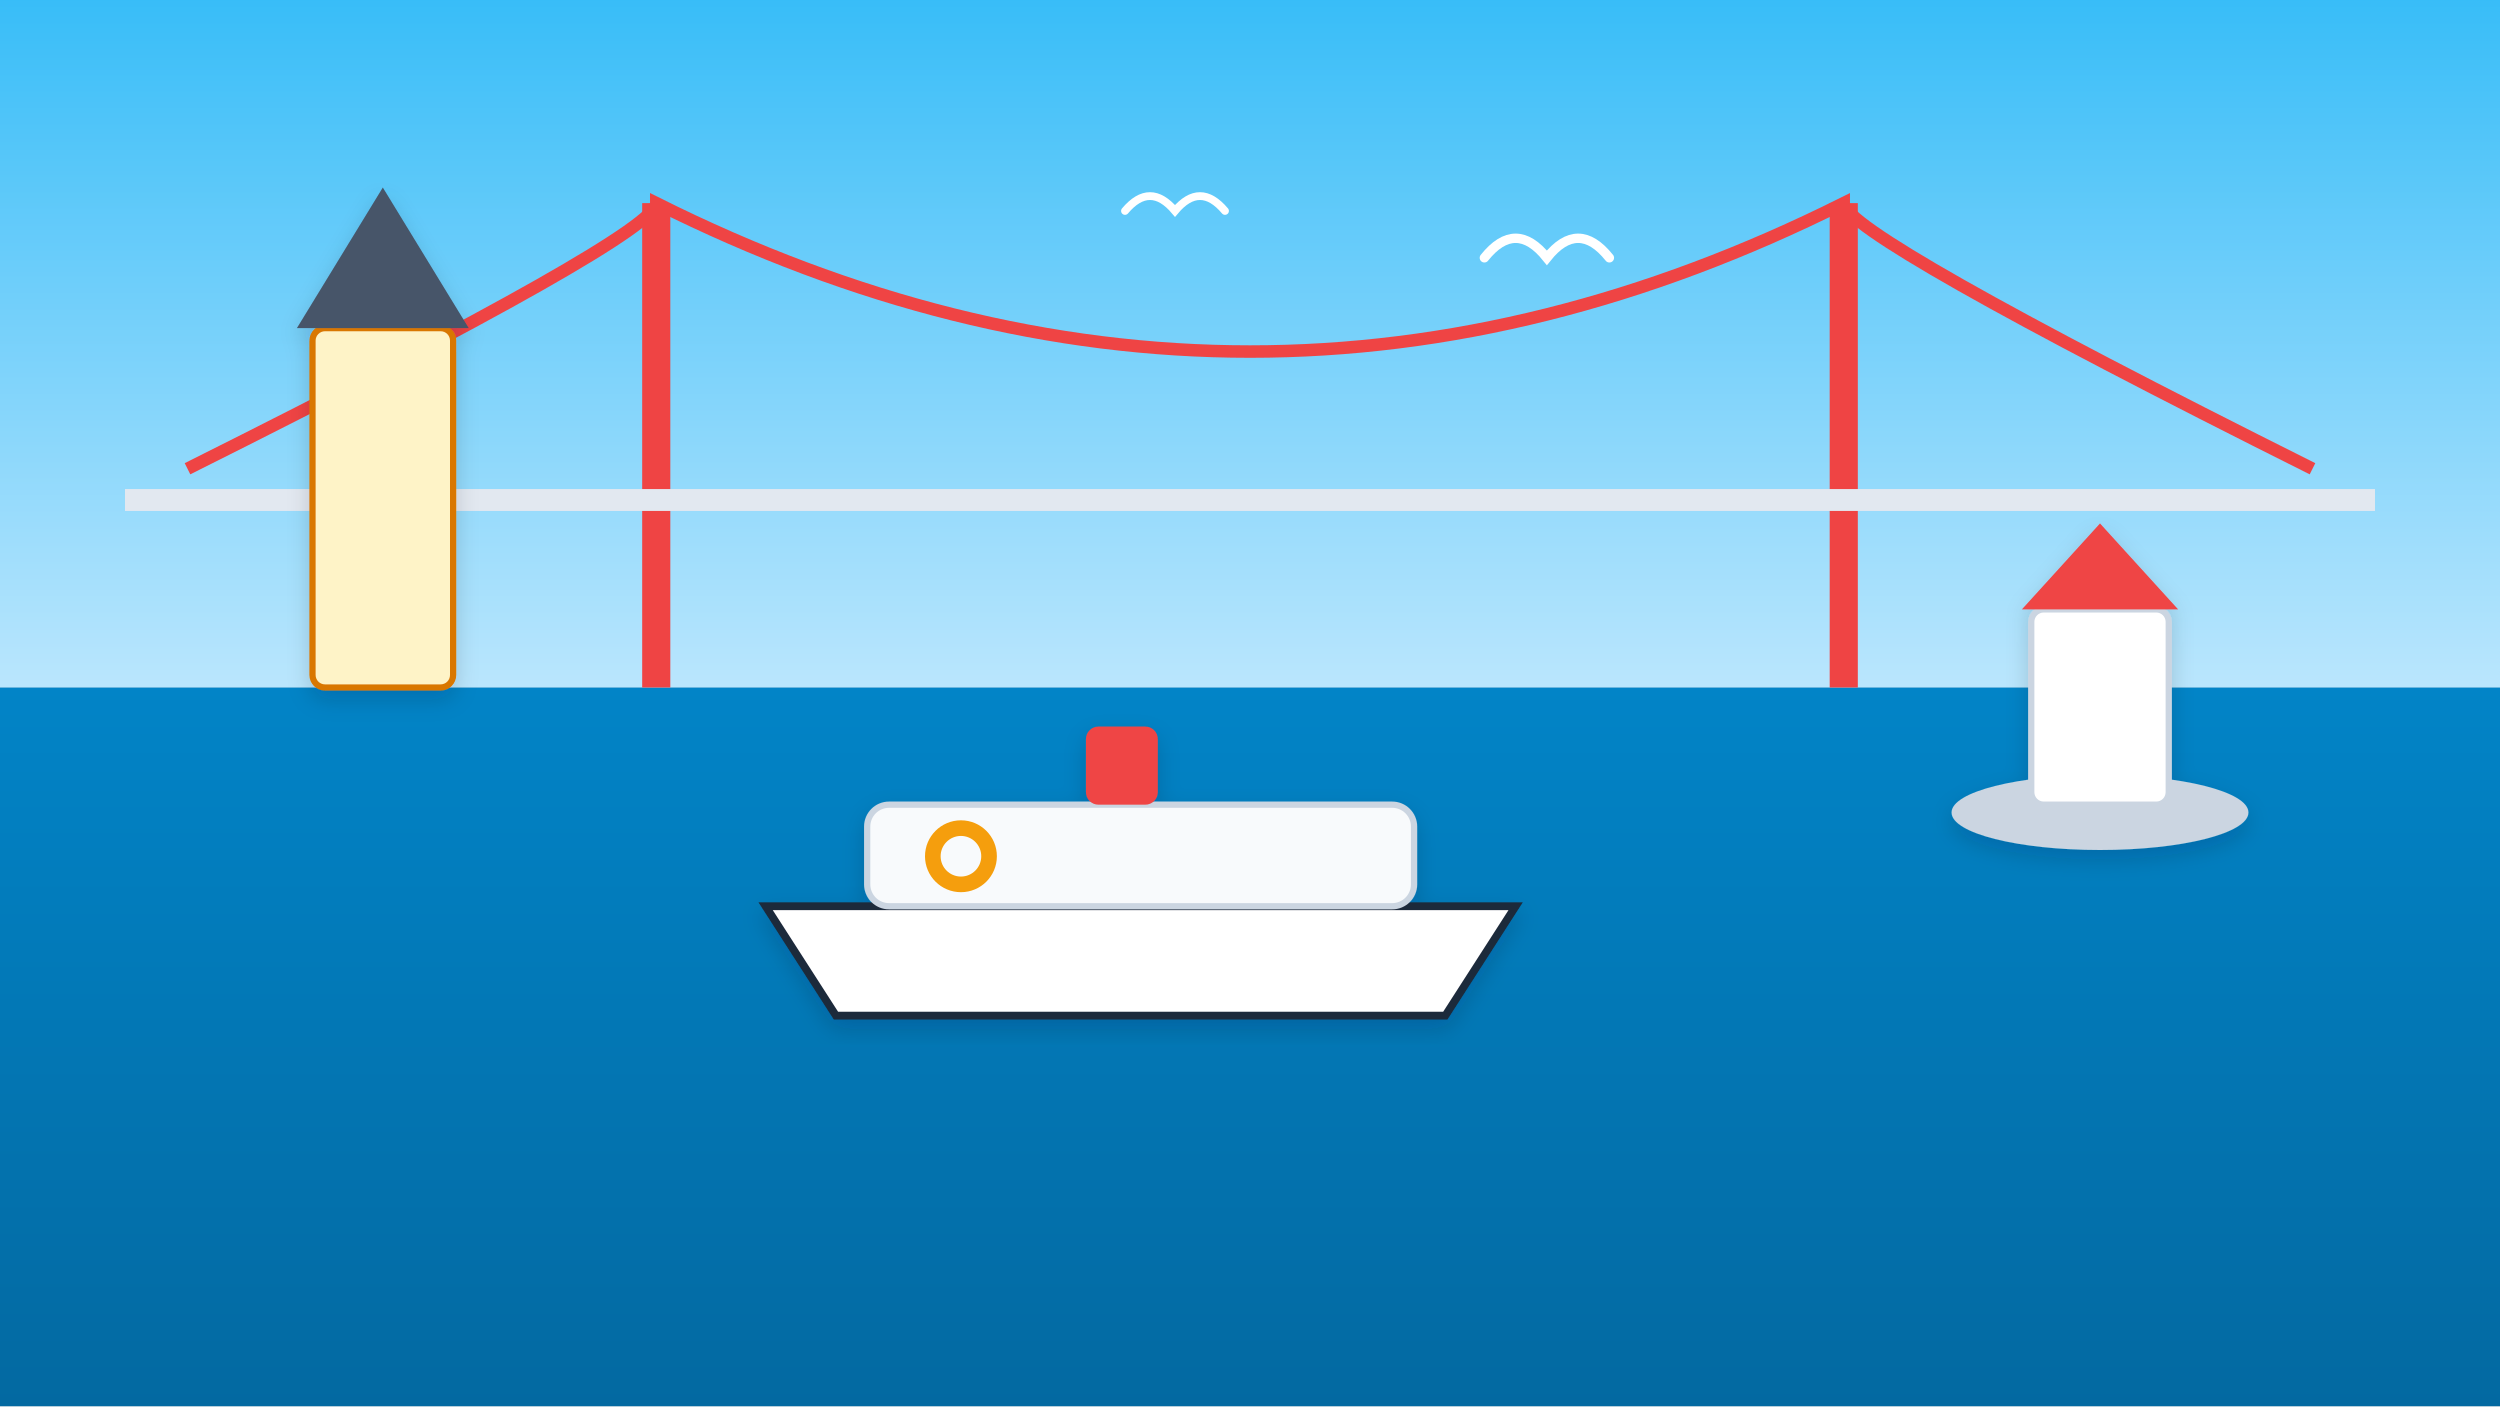
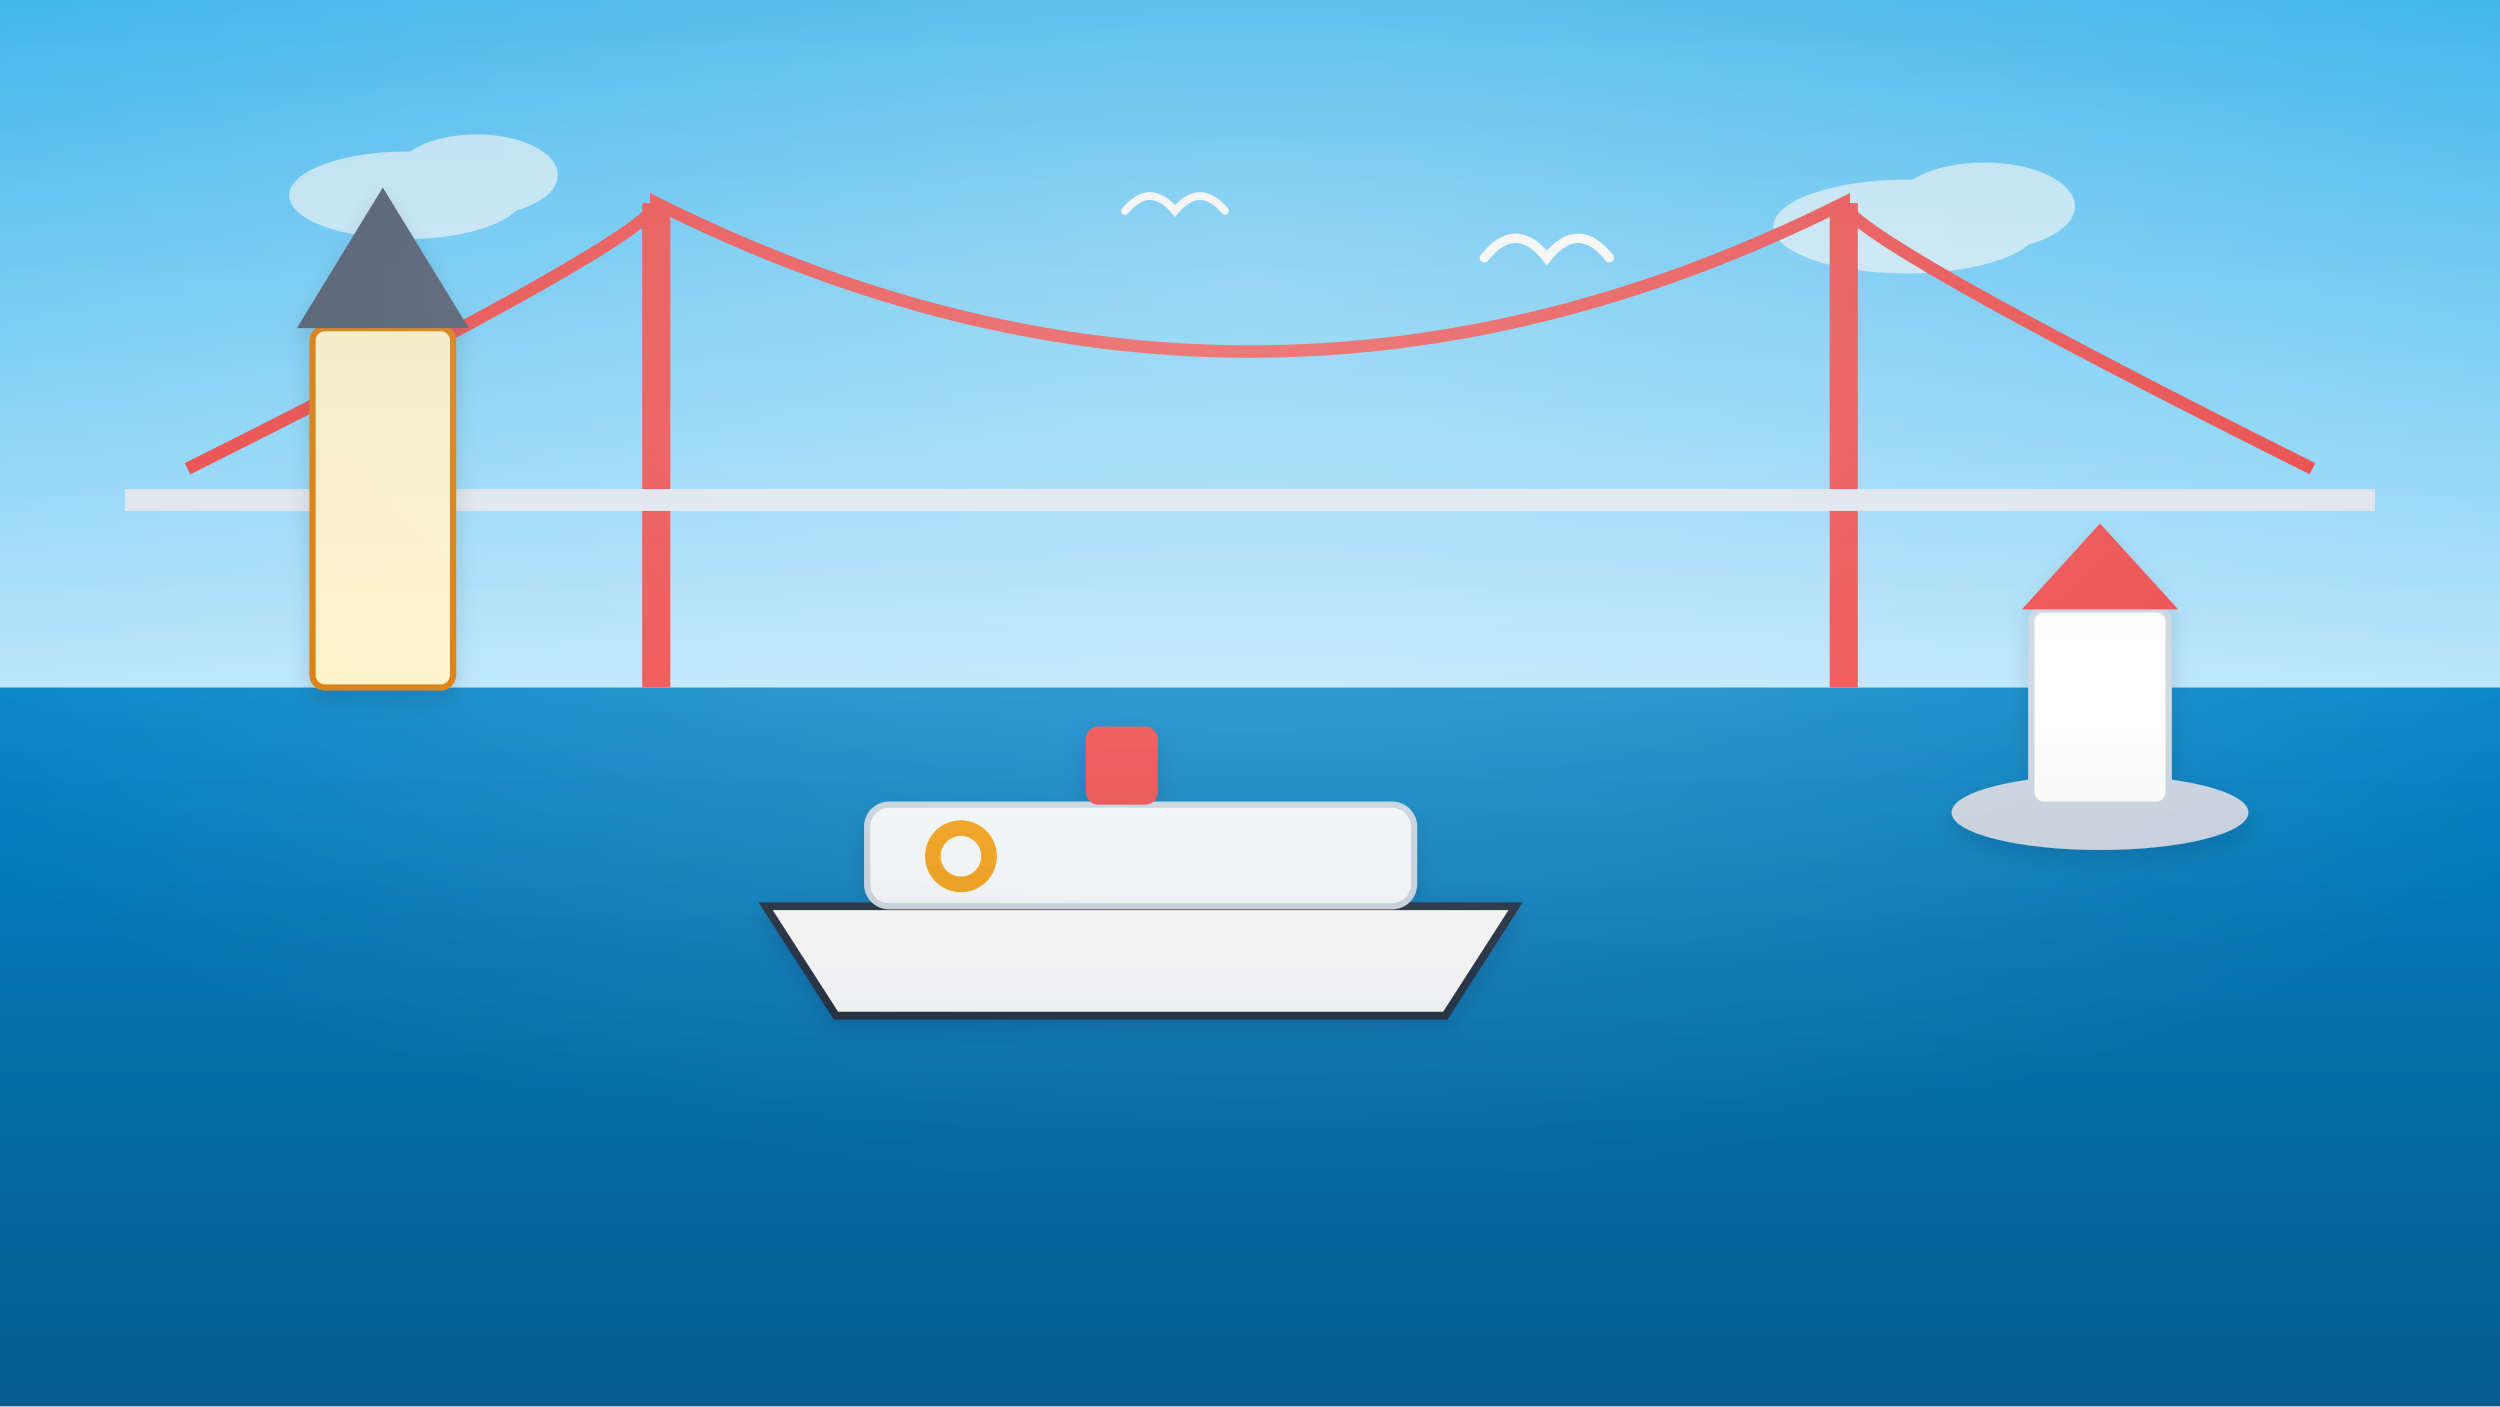
<svg xmlns="http://www.w3.org/2000/svg" viewBox="0 0 1600 900" width="1600" height="900">
  <defs>
    <linearGradient id="istSky" x1="0" y1="0" x2="0" y2="1">
      <stop offset="0%" stop-color="#38bdf8" />
      <stop offset="100%" stop-color="#bae6fd" />
    </linearGradient>
    <linearGradient id="bosphorus" x1="0" y1="0" x2="0" y2="1">
      <stop offset="0%" stop-color="#0284c7" />
      <stop offset="100%" stop-color="#0369a1" />
    </linearGradient>
    <filter id="shis" x="-10%" y="-10%" width="120%" height="120%">
      <feDropShadow dx="0" dy="6" stdDeviation="7" flood-color="#0f172a" flood-opacity="0.16" />
    </filter>
+     <radialGradient id="sunGlow_scene_istanbul_bosphorus.svg" cx="50%" cy="20%" r="65%">
+       <stop offset="0%" stop-color="#ffffff" stop-opacity="0.32" />
+       <stop offset="100%" stop-color="#ffffff" stop-opacity="0" />
+     </radialGradient>
+     <linearGradient id="vignette_scene_istanbul_bosphorus.svg" x1="0" y1="0" x2="0" y2="1">
+       <stop offset="0%" stop-color="#0f172a" stop-opacity="0.06" />
+       <stop offset="50%" stop-color="#0f172a" stop-opacity="0" />
+       <stop offset="100%" stop-color="#0f172a" stop-opacity="0.16" />
+     </linearGradient>
  </defs>
  <rect width="1600" height="440" fill="url(#istSky)" />
+   <g data-enriched="true" opacity="0.85">
+     <g fill="#ffffff" opacity="0.75">
+       <ellipse cx="260" cy="125" rx="75" ry="28" />
+       <ellipse cx="305" cy="112" rx="52" ry="26" />
+       <ellipse cx="1220" cy="145" rx="85" ry="30" />
+       <ellipse cx="1270" cy="132" rx="58" ry="28" />
+     </g>
+     <path d="M0 595 Q400 535 800 585 T1600 570 L1600 630 L0 630 Z" fill="#0f172a" opacity="0.06" />
+   </g>
  <rect y="440" width="1600" height="460" fill="url(#bosphorus)" />
  <g stroke="#ef4444" stroke-width="10" fill="none">
    <line x1="420" y1="130" x2="420" y2="440" stroke-width="18" />
    <line x1="1180" y1="130" x2="1180" y2="440" stroke-width="18" />
    <path d="M120 300 Q420 150 420 130 Q800 320 1180 130 Q1180 150 1480 300" stroke-width="8" />
    <line x1="80" y1="320" x2="1520" y2="320" stroke="#e2e8f0" stroke-width="14" />
  </g>
  <g filter="url(#shis)">
    <rect x="200" y="210" width="90" height="230" rx="8" fill="#fef3c7" stroke="#d97706" stroke-width="4" />
    <polygon points="190,210 245,120 300,210" fill="#475569" />
  </g>
  <g filter="url(#shis)">
    <ellipse cx="1344" cy="520" rx="95" ry="24" fill="#cbd5e1" />
    <rect x="1300" y="390" width="88" height="125" rx="8" fill="#ffffff" stroke="#cbd5e1" stroke-width="4" />
    <polygon points="1294,390 1344,335 1394,390" fill="#ef4444" />
  </g>
  <path d="M950 165 Q970 140 990 165 Q1010 140 1030 165" fill="none" stroke="#ffffff" stroke-width="6" stroke-linecap="round" />
  <path d="M720 135 Q736 116 752 135 Q768 116 784 135" fill="none" stroke="#ffffff" stroke-width="5" stroke-linecap="round" />
  <g filter="url(#shis)" transform="translate(460, 450)">
    <polygon points="30,130 510,130 465,200 75,200" fill="#ffffff" stroke="#1e293b" stroke-width="5" />
    <rect x="95" y="65" width="350" height="65" rx="14" fill="#f8fafc" stroke="#cbd5e1" stroke-width="4" />
    <rect x="235" y="15" width="46" height="50" rx="8" fill="#ef4444" />
    <circle cx="155" cy="98" r="18" fill="none" stroke="#f59e0b" stroke-width="10" />
  </g>
+   <rect width="1600" height="900" fill="url(#sunGlow_scene_istanbul_bosphorus.svg)" pointer-events="none" />
+   <rect width="1600" height="900" fill="url(#vignette_scene_istanbul_bosphorus.svg)" pointer-events="none" />
</svg>
